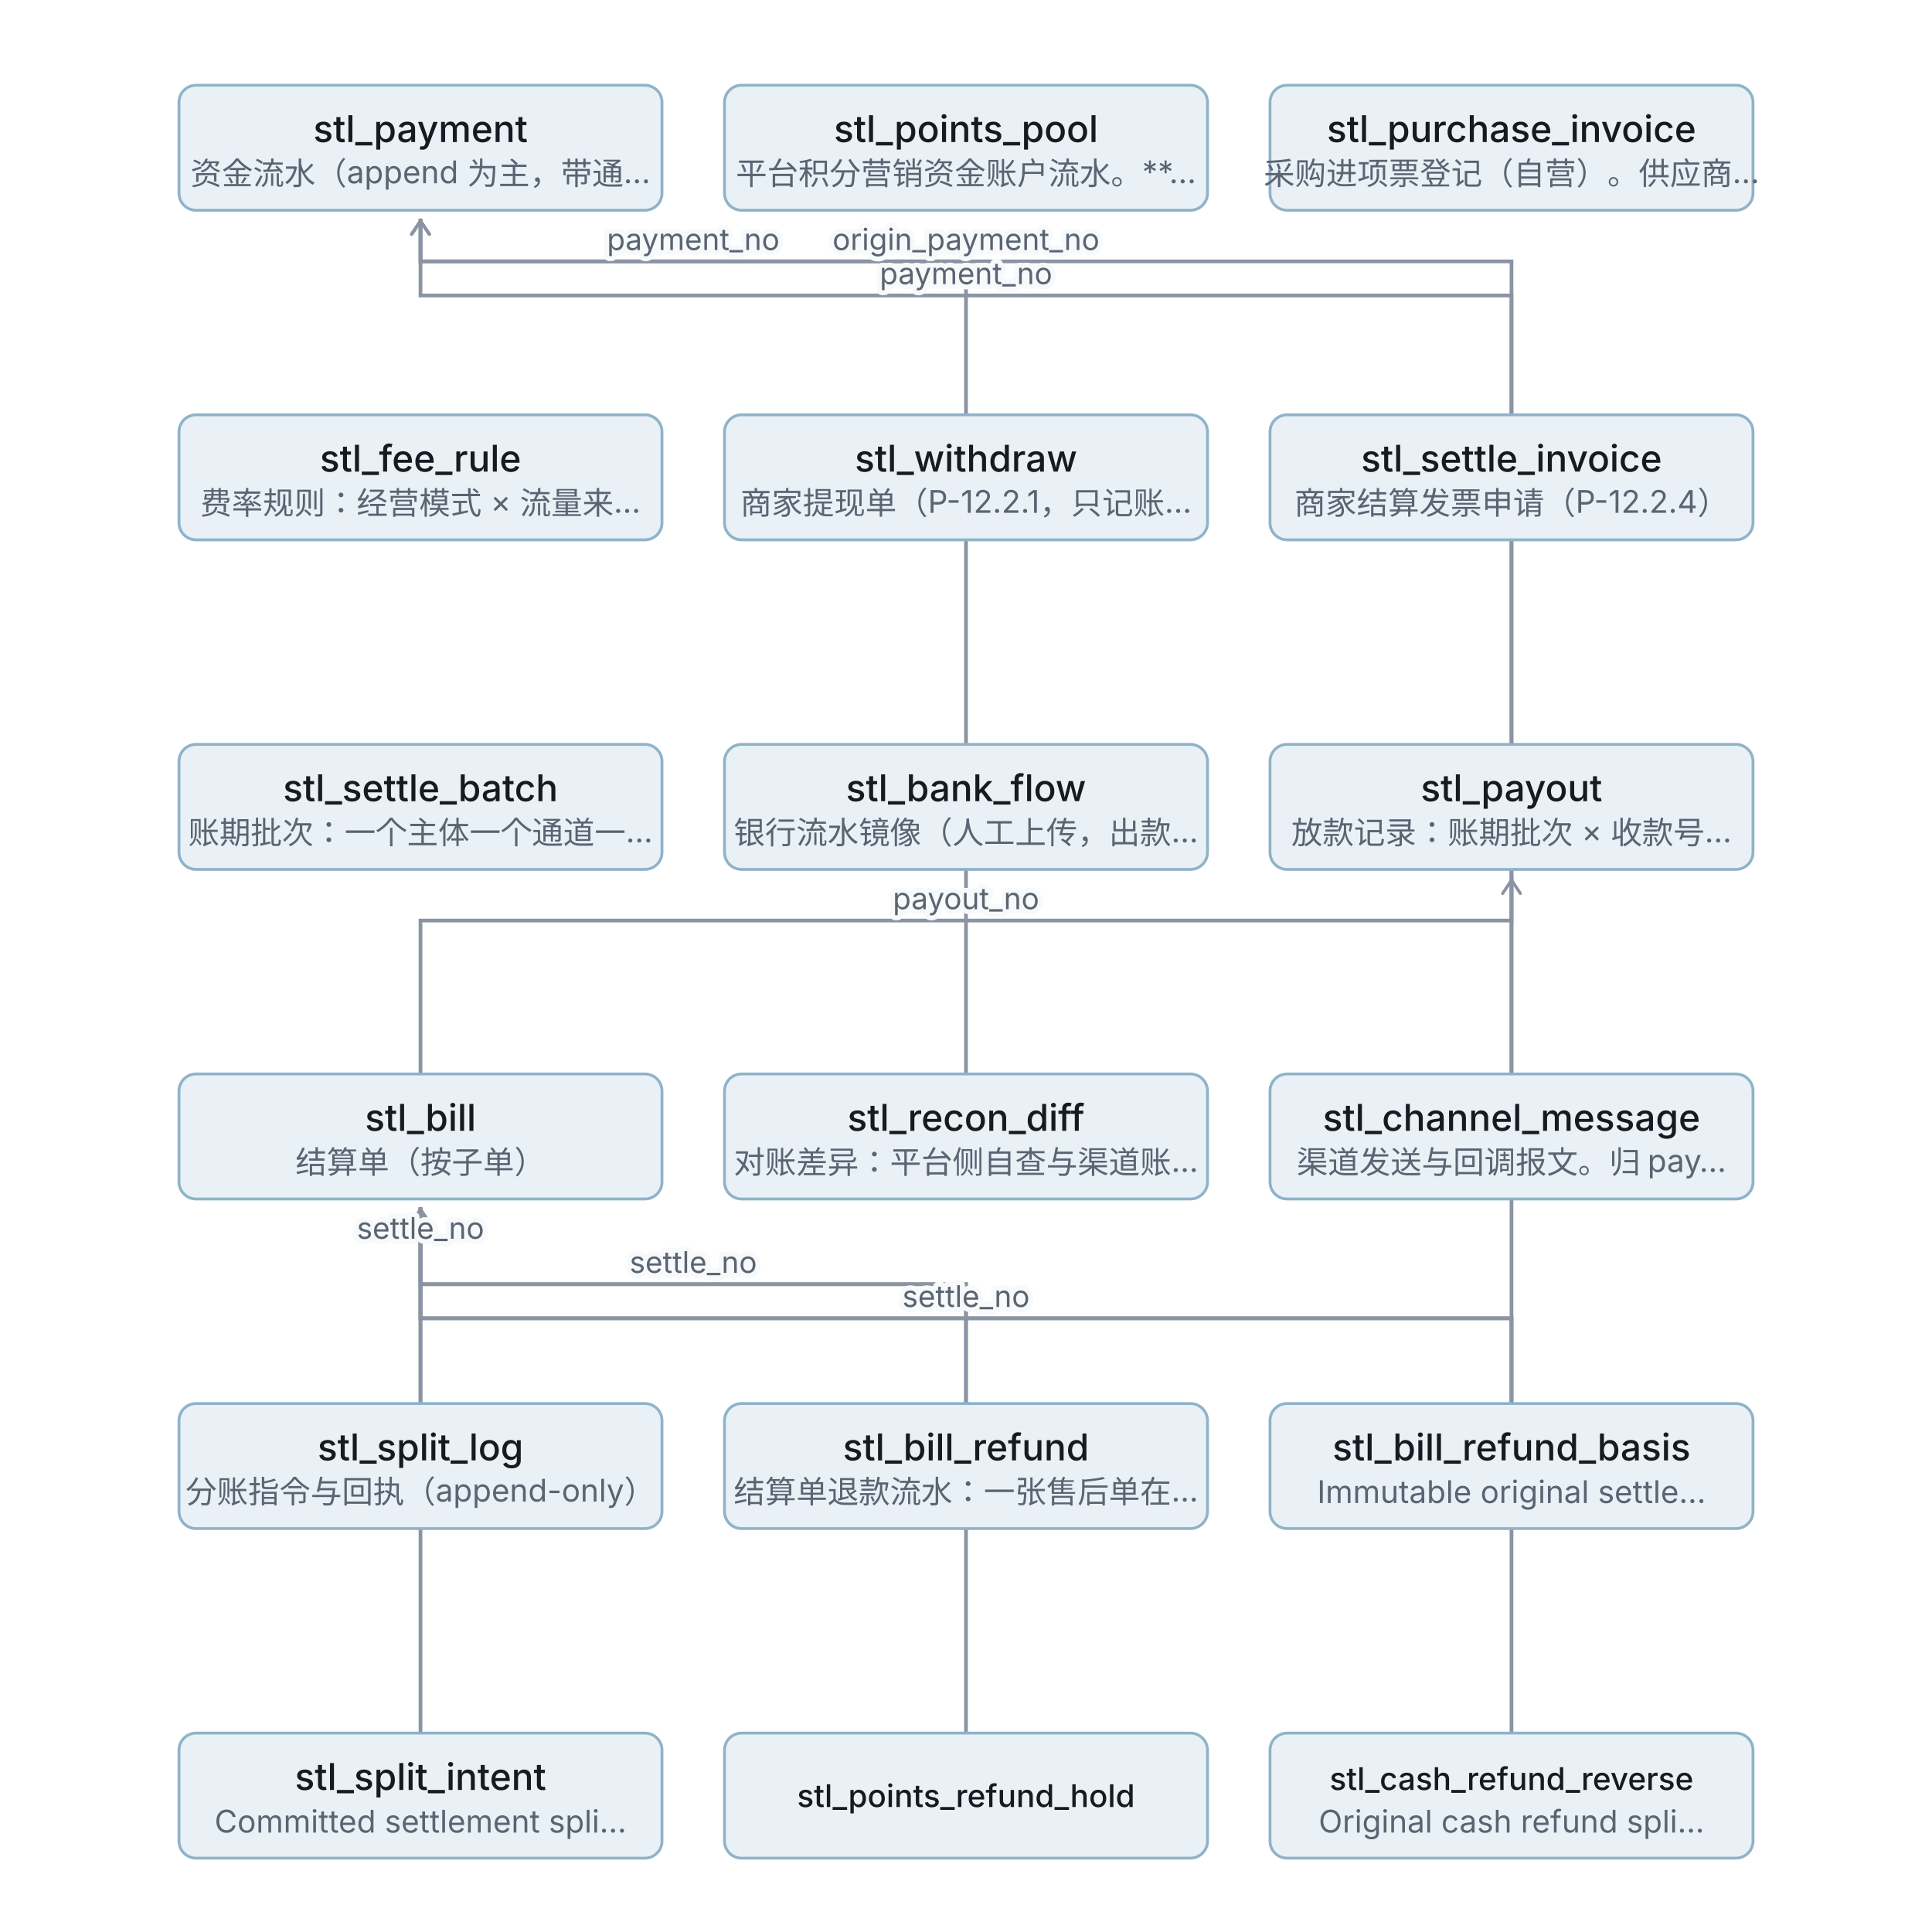
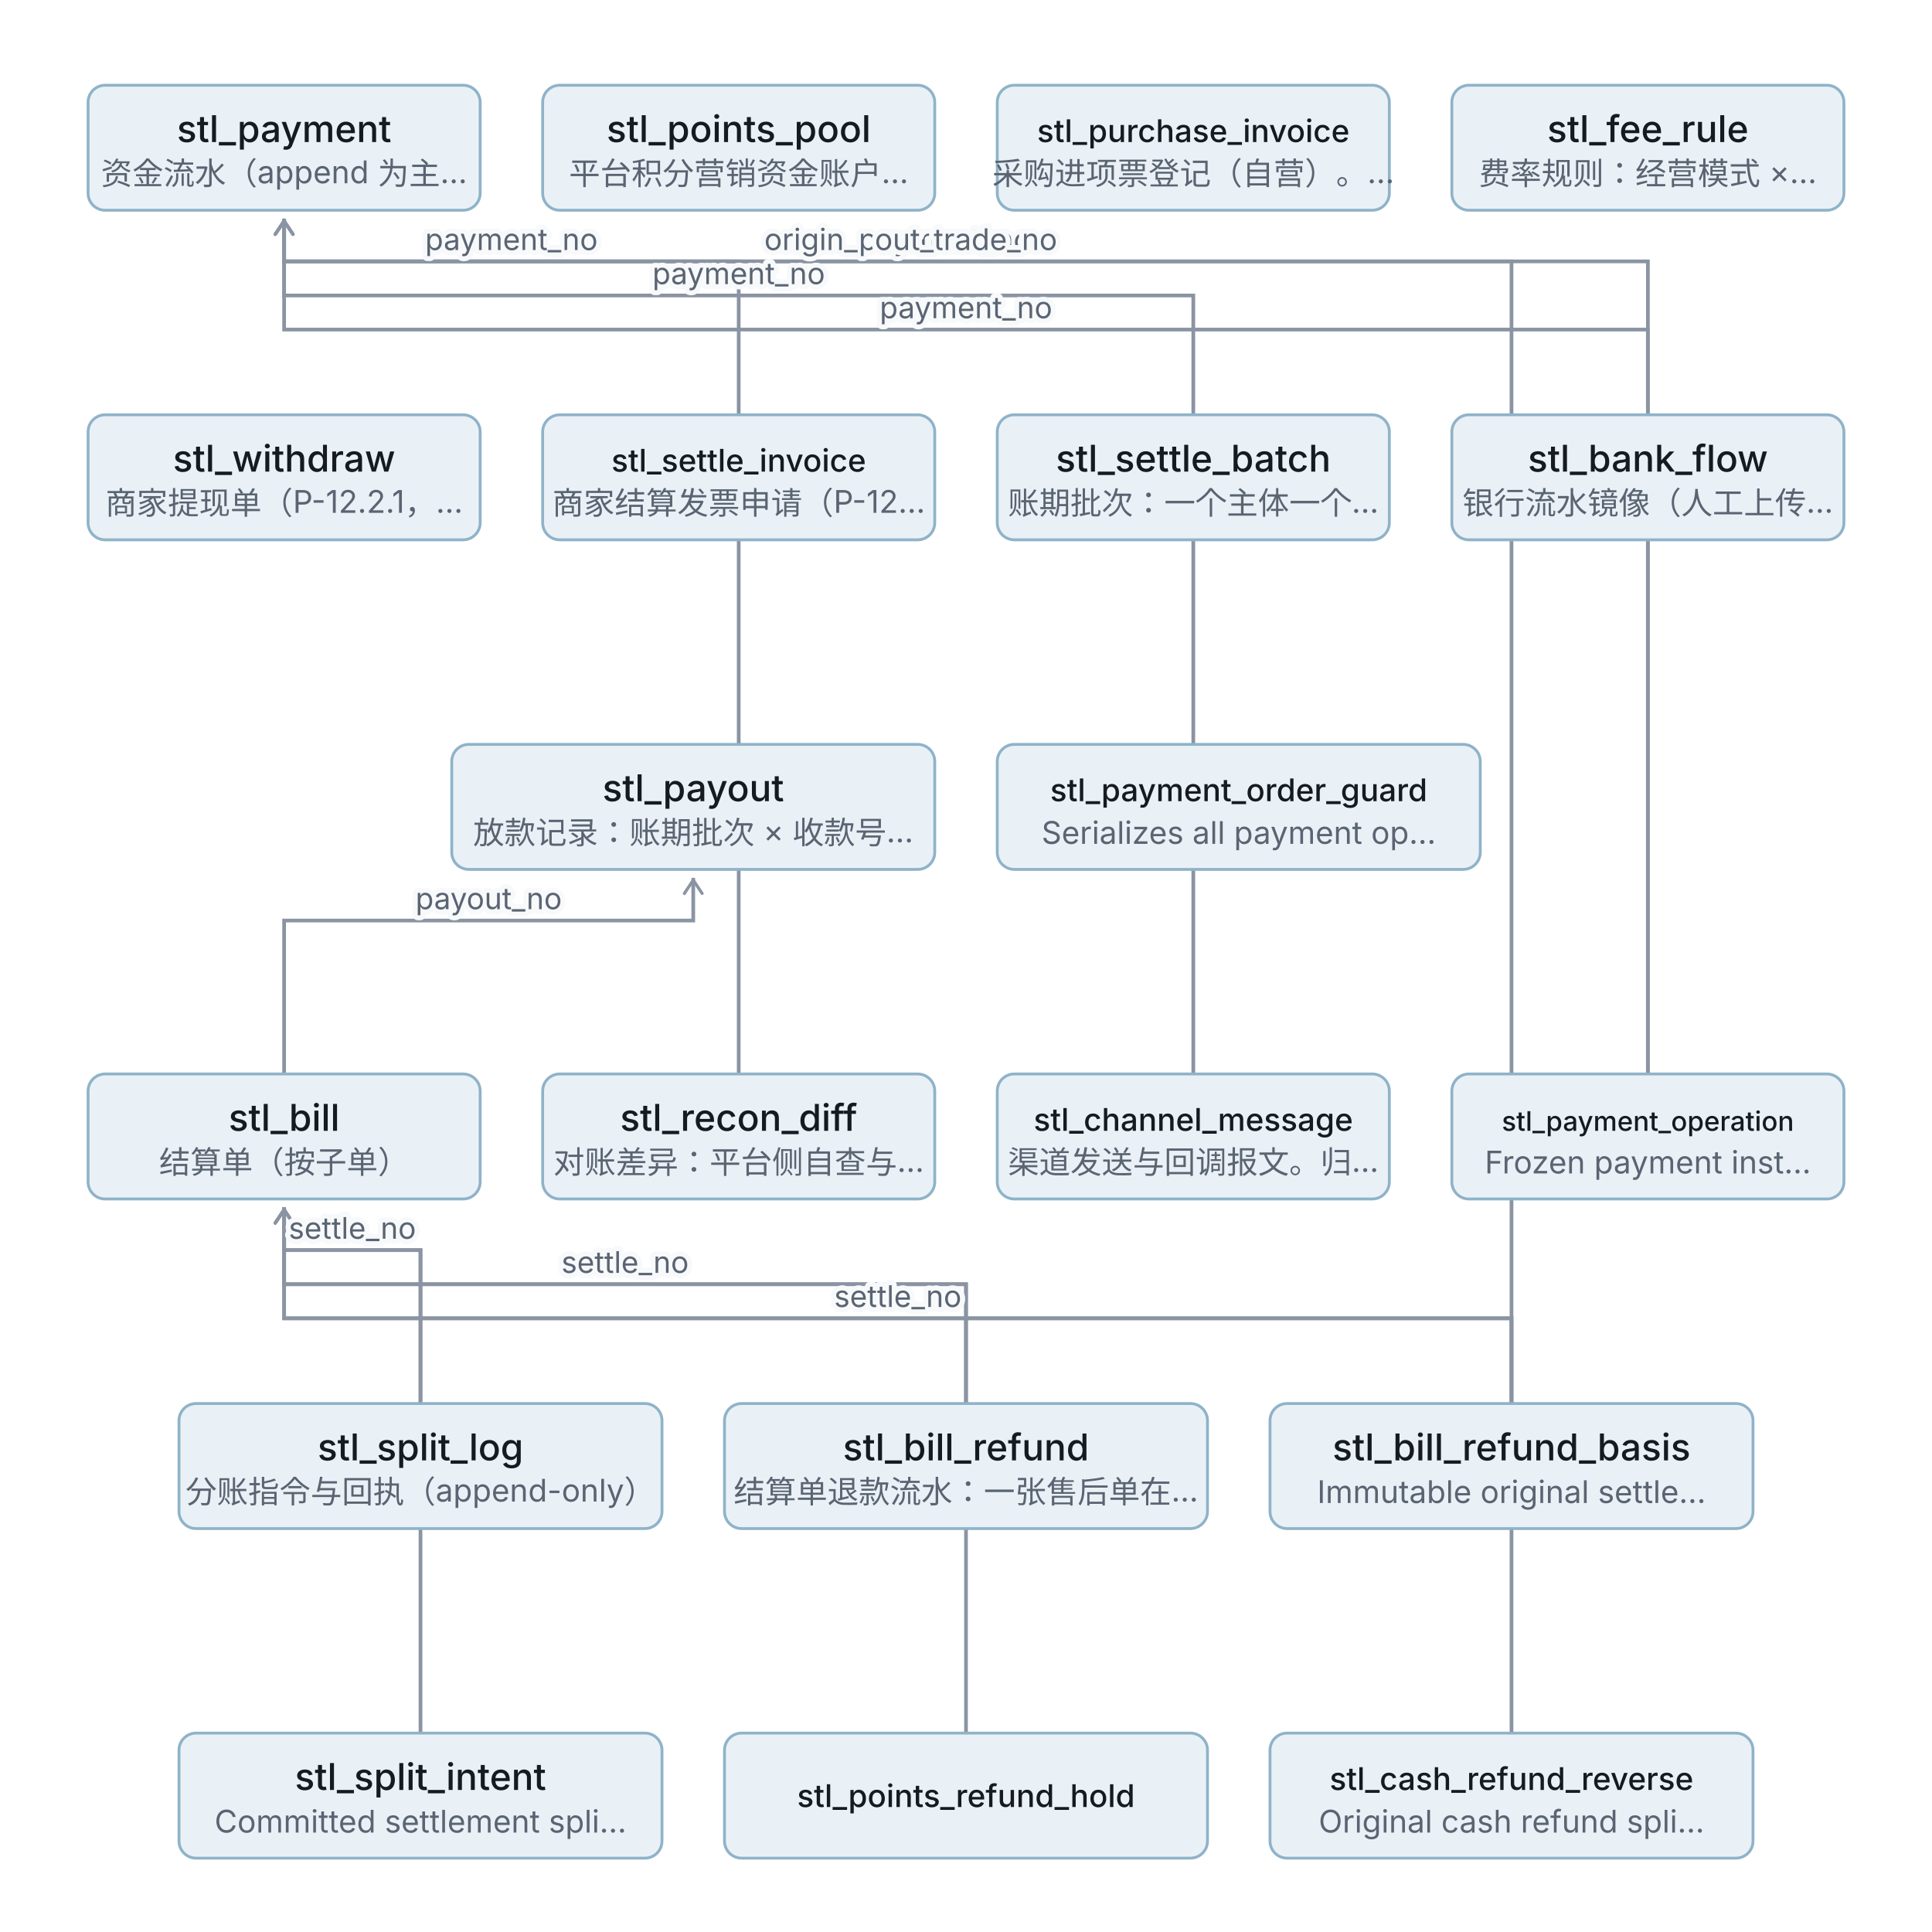
<svg xmlns="http://www.w3.org/2000/svg" width="680" height="680" viewBox="0 0 680 680" role="img" font-family="system-ui,-apple-system,'PingFang SC',sans-serif">
  <defs>
    <marker id="a" viewBox="0 0 10 10" refX="9" refY="5" markerWidth="6" markerHeight="6" orient="auto-start-reverse">
      <path d="M2 1L8 5L2 9" fill="none" stroke="#8A94A2" stroke-width="1.4" stroke-linecap="round" />
    </marker>
    <style>.n{font-weight:500;fill:#161A21}.s{font-size:11px;fill:#5A6472}
.l{font-size:10.5px;fill:#5A6472;paint-order:stroke;stroke:#F7F9FB;stroke-width:3.5;stroke-linejoin:round}.b{font-size:11px;fill:#5A6472;letter-spacing:.1em}
.ar{stroke:#8A94A2;stroke-width:1.3;fill:none}</style>
  </defs>
-   <path class="ar" d="M148 378 L148 324 L532 324 L532 309" marker-end="url(#a)" />
-   <path class="ar" d="M148 494 L148 440 L148 440 L148 425" marker-end="url(#a)" />
-   <path class="ar" d="M340 378 L340 92 L148 92 L148 77" marker-end="url(#a)" />
-   <path class="ar" d="M532 378 L532 104 L148 104 L148 77" marker-end="url(#a)" />
-   <path class="ar" d="M340 494 L340 452 L148 452 L148 425" marker-end="url(#a)" />
-   <path class="ar" d="M532 494 L532 464 L148 464 L148 425" marker-end="url(#a)" />
-   <path class="ar" d="M532 494 L532 92 L148 92 L148 77" marker-end="url(#a)" />
-   <path class="ar" d="M148 610 L148 440 L148 440 L148 425" marker-end="url(#a)" />
-   <path class="ar" d="M340 610 L340 452 L148 452 L148 425" marker-end="url(#a)" />
-   <path class="ar" d="M532 610 L532 464 L148 464 L148 425" marker-end="url(#a)" />
-   <rect x="63" y="30" width="170" height="44" rx="6" fill="#EAF1F6" stroke="#8FB3C9" />
-   <text class="n" x="148" y="50" text-anchor="middle" font-size="13">stl_payment</text>
-   <text class="s" x="148" y="65" text-anchor="middle">资金流水（append 为主，带通…</text>
-   <rect x="255" y="30" width="170" height="44" rx="6" fill="#EAF1F6" stroke="#8FB3C9" />
-   <text class="n" x="340" y="50" text-anchor="middle" font-size="13">stl_points_pool</text>
-   <text class="s" x="340" y="65" text-anchor="middle">平台积分营销资金账户流水。**…</text>
-   <rect x="447" y="30" width="170" height="44" rx="6" fill="#EAF1F6" stroke="#8FB3C9" />
-   <text class="n" x="532" y="50" text-anchor="middle" font-size="13">stl_purchase_invoice</text>
-   <text class="s" x="532" y="65" text-anchor="middle">采购进项票登记（自营）。供应商…</text>
-   <rect x="63" y="146" width="170" height="44" rx="6" fill="#EAF1F6" stroke="#8FB3C9" />
-   <text class="n" x="148" y="166" text-anchor="middle" font-size="13">stl_fee_rule</text>
-   <text class="s" x="148" y="181" text-anchor="middle">费率规则：经营模式 × 流量来…</text>
-   <rect x="255" y="146" width="170" height="44" rx="6" fill="#EAF1F6" stroke="#8FB3C9" />
-   <text class="n" x="340" y="166" text-anchor="middle" font-size="13">stl_withdraw</text>
-   <text class="s" x="340" y="181" text-anchor="middle">商家提现单（P-12.2.1，只记账…</text>
-   <rect x="447" y="146" width="170" height="44" rx="6" fill="#EAF1F6" stroke="#8FB3C9" />
-   <text class="n" x="532" y="166" text-anchor="middle" font-size="13">stl_settle_invoice</text>
-   <text class="s" x="532" y="181" text-anchor="middle">商家结算发票申请（P-12.2.4）</text>
-   <rect x="63" y="262" width="170" height="44" rx="6" fill="#EAF1F6" stroke="#8FB3C9" />
-   <text class="n" x="148" y="282" text-anchor="middle" font-size="13">stl_settle_batch</text>
-   <text class="s" x="148" y="297" text-anchor="middle">账期批次：一个主体一个通道一…</text>
-   <rect x="255" y="262" width="170" height="44" rx="6" fill="#EAF1F6" stroke="#8FB3C9" />
-   <text class="n" x="340" y="282" text-anchor="middle" font-size="13">stl_bank_flow</text>
-   <text class="s" x="340" y="297" text-anchor="middle">银行流水镜像（人工上传，出款…</text>
-   <rect x="447" y="262" width="170" height="44" rx="6" fill="#EAF1F6" stroke="#8FB3C9" />
-   <text class="n" x="532" y="282" text-anchor="middle" font-size="13">stl_payout</text>
-   <text class="s" x="532" y="297" text-anchor="middle">放款记录：账期批次 × 收款号…</text>
-   <rect x="63" y="378" width="170" height="44" rx="6" fill="#EAF1F6" stroke="#8FB3C9" />
-   <text class="n" x="148" y="398" text-anchor="middle" font-size="13">stl_bill</text>
-   <text class="s" x="148" y="413" text-anchor="middle">结算单（按子单）</text>
-   <rect x="255" y="378" width="170" height="44" rx="6" fill="#EAF1F6" stroke="#8FB3C9" />
-   <text class="n" x="340" y="398" text-anchor="middle" font-size="13">stl_recon_diff</text>
-   <text class="s" x="340" y="413" text-anchor="middle">对账差异：平台侧自查与渠道账…</text>
-   <rect x="447" y="378" width="170" height="44" rx="6" fill="#EAF1F6" stroke="#8FB3C9" />
-   <text class="n" x="532" y="398" text-anchor="middle" font-size="13">stl_channel_message</text>
-   <text class="s" x="532" y="413" text-anchor="middle">渠道发送与回调报文。归 pay…</text>
+   <path class="ar" d="M100 378 L100 324 L244 324 L244 309" marker-end="url(#a)" />
+   <path class="ar" d="M148 494 L148 440 L100 440 L100 425" marker-end="url(#a)" />
+   <path class="ar" d="M260 378 L260 92 L100 92 L100 77" marker-end="url(#a)" />
+   <path class="ar" d="M420 378 L420 104 L100 104 L100 77" marker-end="url(#a)" />
+   <path class="ar" d="M340 494 L340 452 L100 452 L100 425" marker-end="url(#a)" />
+   <path class="ar" d="M532 494 L532 464 L100 464 L100 425" marker-end="url(#a)" />
+   <path class="ar" d="M532 494 L532 92 L100 92 L100 77" marker-end="url(#a)" />
+   <path class="ar" d="M148 610 L148 440 L100 440 L100 425" marker-end="url(#a)" />
+   <path class="ar" d="M340 610 L340 452 L100 452 L100 425" marker-end="url(#a)" />
+   <path class="ar" d="M532 610 L532 464 L100 464 L100 425" marker-end="url(#a)" />
+   <path class="ar" d="M580 378 L580 116 L100 116 L100 77" marker-end="url(#a)" />
+   <path class="ar" d="M580 378 L580 92 L100 92 L100 77" marker-end="url(#a)" />
+   <rect x="31" y="30" width="138" height="44" rx="6" fill="#EAF1F6" stroke="#8FB3C9" />
+   <text class="n" x="100" y="50" text-anchor="middle" font-size="13">stl_payment</text>
+   <text class="s" x="100" y="65" text-anchor="middle">资金流水（append 为主…</text>
+   <rect x="191" y="30" width="138" height="44" rx="6" fill="#EAF1F6" stroke="#8FB3C9" />
+   <text class="n" x="260" y="50" text-anchor="middle" font-size="13">stl_points_pool</text>
+   <text class="s" x="260" y="65" text-anchor="middle">平台积分营销资金账户…</text>
+   <rect x="351" y="30" width="138" height="44" rx="6" fill="#EAF1F6" stroke="#8FB3C9" />
+   <text class="n" x="420" y="50" text-anchor="middle" font-size="11">stl_purchase_invoice</text>
+   <text class="s" x="420" y="65" text-anchor="middle">采购进项票登记（自营）。…</text>
+   <rect x="511" y="30" width="138" height="44" rx="6" fill="#EAF1F6" stroke="#8FB3C9" />
+   <text class="n" x="580" y="50" text-anchor="middle" font-size="13">stl_fee_rule</text>
+   <text class="s" x="580" y="65" text-anchor="middle">费率规则：经营模式 ×…</text>
+   <rect x="31" y="146" width="138" height="44" rx="6" fill="#EAF1F6" stroke="#8FB3C9" />
+   <text class="n" x="100" y="166" text-anchor="middle" font-size="13">stl_withdraw</text>
+   <text class="s" x="100" y="181" text-anchor="middle">商家提现单（P-12.2.1，…</text>
+   <rect x="191" y="146" width="138" height="44" rx="6" fill="#EAF1F6" stroke="#8FB3C9" />
+   <text class="n" x="260" y="166" text-anchor="middle" font-size="11">stl_settle_invoice</text>
+   <text class="s" x="260" y="181" text-anchor="middle">商家结算发票申请（P-12…</text>
+   <rect x="351" y="146" width="138" height="44" rx="6" fill="#EAF1F6" stroke="#8FB3C9" />
+   <text class="n" x="420" y="166" text-anchor="middle" font-size="13">stl_settle_batch</text>
+   <text class="s" x="420" y="181" text-anchor="middle">账期批次：一个主体一个…</text>
+   <rect x="511" y="146" width="138" height="44" rx="6" fill="#EAF1F6" stroke="#8FB3C9" />
+   <text class="n" x="580" y="166" text-anchor="middle" font-size="13">stl_bank_flow</text>
+   <text class="s" x="580" y="181" text-anchor="middle">银行流水镜像（人工上传…</text>
+   <rect x="159" y="262" width="170" height="44" rx="6" fill="#EAF1F6" stroke="#8FB3C9" />
+   <text class="n" x="244" y="282" text-anchor="middle" font-size="13">stl_payout</text>
+   <text class="s" x="244" y="297" text-anchor="middle">放款记录：账期批次 × 收款号…</text>
+   <rect x="351" y="262" width="170" height="44" rx="6" fill="#EAF1F6" stroke="#8FB3C9" />
+   <text class="n" x="436" y="282" text-anchor="middle" font-size="11">stl_payment_order_guard</text>
+   <text class="s" x="436" y="297" text-anchor="middle">Serializes all payment op…</text>
+   <rect x="31" y="378" width="138" height="44" rx="6" fill="#EAF1F6" stroke="#8FB3C9" />
+   <text class="n" x="100" y="398" text-anchor="middle" font-size="13">stl_bill</text>
+   <text class="s" x="100" y="413" text-anchor="middle">结算单（按子单）</text>
+   <rect x="191" y="378" width="138" height="44" rx="6" fill="#EAF1F6" stroke="#8FB3C9" />
+   <text class="n" x="260" y="398" text-anchor="middle" font-size="13">stl_recon_diff</text>
+   <text class="s" x="260" y="413" text-anchor="middle">对账差异：平台侧自查与…</text>
+   <rect x="351" y="378" width="138" height="44" rx="6" fill="#EAF1F6" stroke="#8FB3C9" />
+   <text class="n" x="420" y="398" text-anchor="middle" font-size="11">stl_channel_message</text>
+   <text class="s" x="420" y="413" text-anchor="middle">渠道发送与回调报文。归…</text>
+   <rect x="511" y="378" width="138" height="44" rx="6" fill="#EAF1F6" stroke="#8FB3C9" />
+   <text class="n" x="580" y="398" text-anchor="middle" font-size="9.5">stl_payment_operation</text>
+   <text class="s" x="580" y="413" text-anchor="middle">Frozen payment inst…</text>
  <rect x="63" y="494" width="170" height="44" rx="6" fill="#EAF1F6" stroke="#8FB3C9" />
  <text class="n" x="148" y="514" text-anchor="middle" font-size="13">stl_split_log</text>
  <text class="s" x="148" y="529" text-anchor="middle">分账指令与回执（append-only）</text>
  <rect x="255" y="494" width="170" height="44" rx="6" fill="#EAF1F6" stroke="#8FB3C9" />
  <text class="n" x="340" y="514" text-anchor="middle" font-size="13">stl_bill_refund</text>
  <text class="s" x="340" y="529" text-anchor="middle">结算单退款流水：一张售后单在…</text>
  <rect x="447" y="494" width="170" height="44" rx="6" fill="#EAF1F6" stroke="#8FB3C9" />
  <text class="n" x="532" y="514" text-anchor="middle" font-size="13">stl_bill_refund_basis</text>
  <text class="s" x="532" y="529" text-anchor="middle">Immutable original settle…</text>
  <rect x="63" y="610" width="170" height="44" rx="6" fill="#EAF1F6" stroke="#8FB3C9" />
  <text class="n" x="148" y="630" text-anchor="middle" font-size="13">stl_split_intent</text>
  <text class="s" x="148" y="645" text-anchor="middle">Committed settlement spli…</text>
  <rect x="255" y="610" width="170" height="44" rx="6" fill="#EAF1F6" stroke="#8FB3C9" />
  <text class="n" x="340" y="636" text-anchor="middle" font-size="11">stl_points_refund_hold</text>
  <rect x="447" y="610" width="170" height="44" rx="6" fill="#EAF1F6" stroke="#8FB3C9" />
  <text class="n" x="532" y="630" text-anchor="middle" font-size="11">stl_cash_refund_reverse</text>
  <text class="s" x="532" y="645" text-anchor="middle">Original cash refund spli…</text>
-   <text class="l" x="340" y="320" text-anchor="middle">payout_no</text>
-   <text class="l" x="148" y="436" text-anchor="middle">settle_no</text>
-   <text class="l" x="244" y="88" text-anchor="middle">payment_no</text>
-   <text class="l" x="340" y="100" text-anchor="middle">payment_no</text>
-   <text class="l" x="244" y="448" text-anchor="middle">settle_no</text>
-   <text class="l" x="340" y="460" text-anchor="middle">settle_no</text>
-   <text class="l" x="340" y="88" text-anchor="middle">origin_payment_no</text>
-   <text class="l" x="148" y="436" text-anchor="middle">settle_no</text>
-   <text class="l" x="244" y="448" text-anchor="middle">settle_no</text>
-   <text class="l" x="340" y="460" text-anchor="middle">settle_no</text>
+   <text class="l" x="172" y="320" text-anchor="middle">payout_no</text>
+   <text class="l" x="124" y="436" text-anchor="middle">settle_no</text>
+   <text class="l" x="180" y="88" text-anchor="middle">payment_no</text>
+   <text class="l" x="260" y="100" text-anchor="middle">payment_no</text>
+   <text class="l" x="220" y="448" text-anchor="middle">settle_no</text>
+   <text class="l" x="316" y="460" text-anchor="middle">settle_no</text>
+   <text class="l" x="316" y="88" text-anchor="middle">origin_payment_no</text>
+   <text class="l" x="124" y="436" text-anchor="middle">settle_no</text>
+   <text class="l" x="220" y="448" text-anchor="middle">settle_no</text>
+   <text class="l" x="316" y="460" text-anchor="middle">settle_no</text>
+   <text class="l" x="340" y="112" text-anchor="middle">payment_no</text>
+   <text class="l" x="340" y="88" text-anchor="middle">out_trade_no</text>
</svg>
